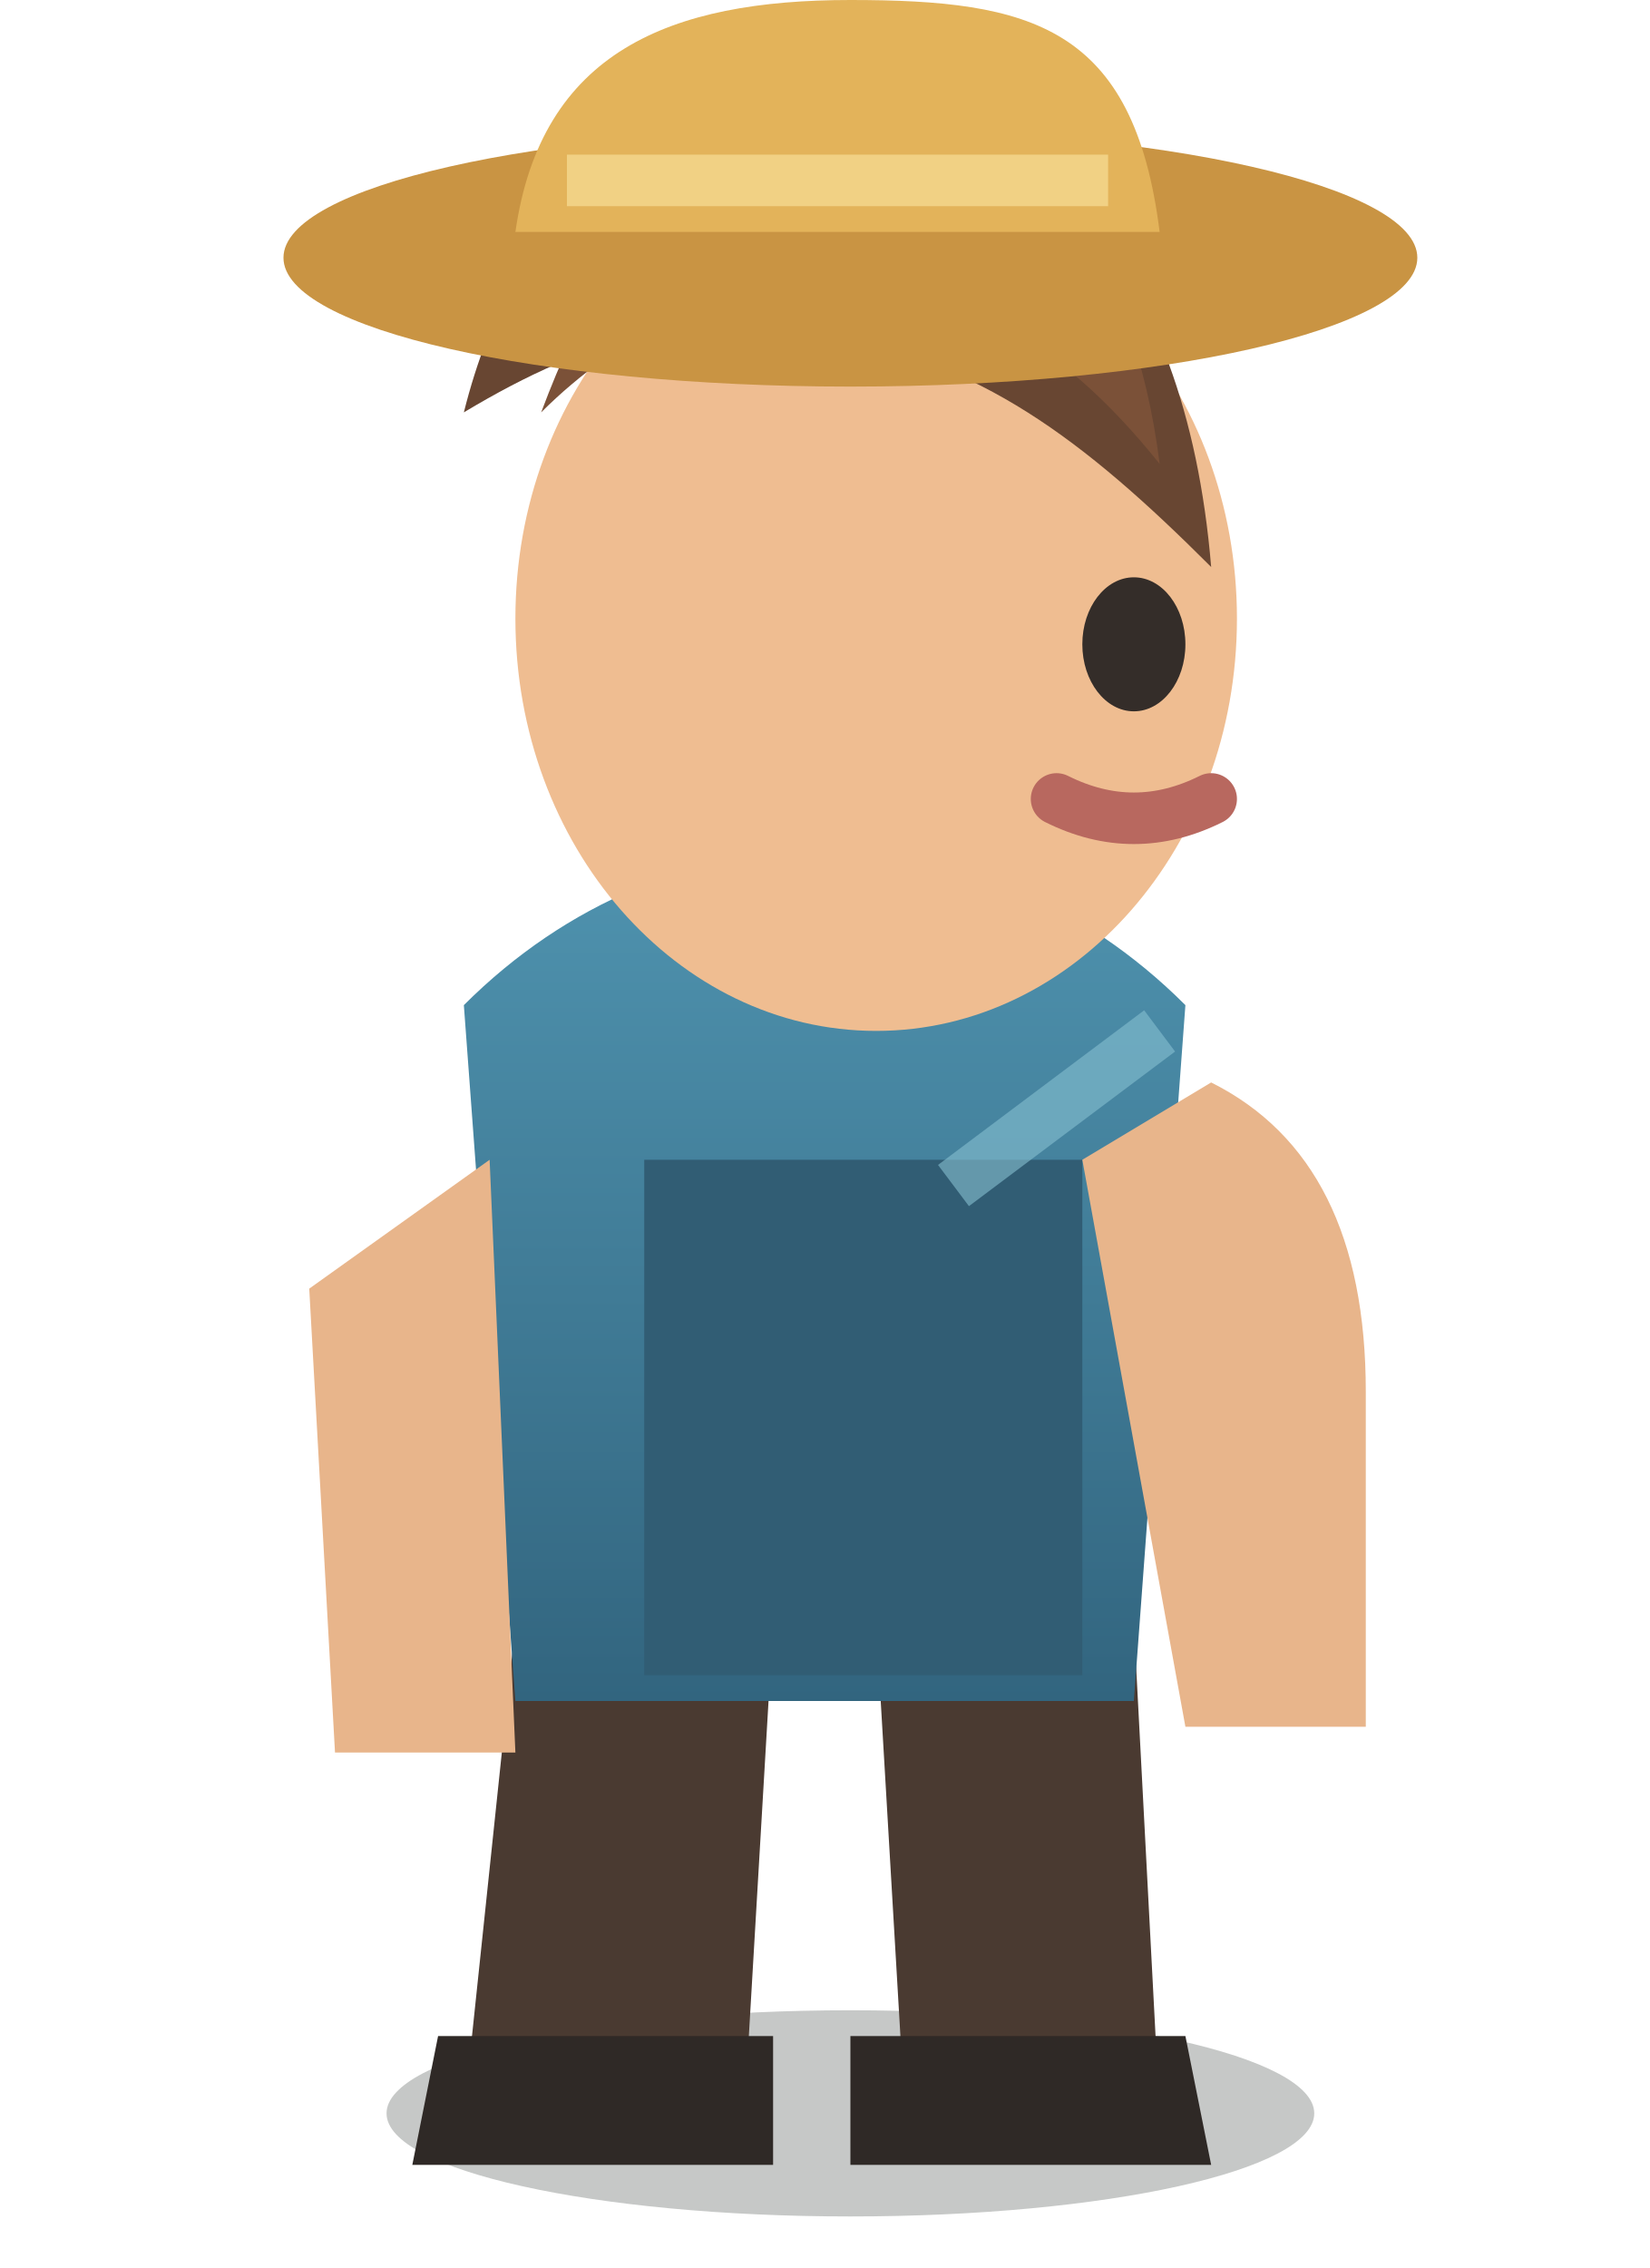
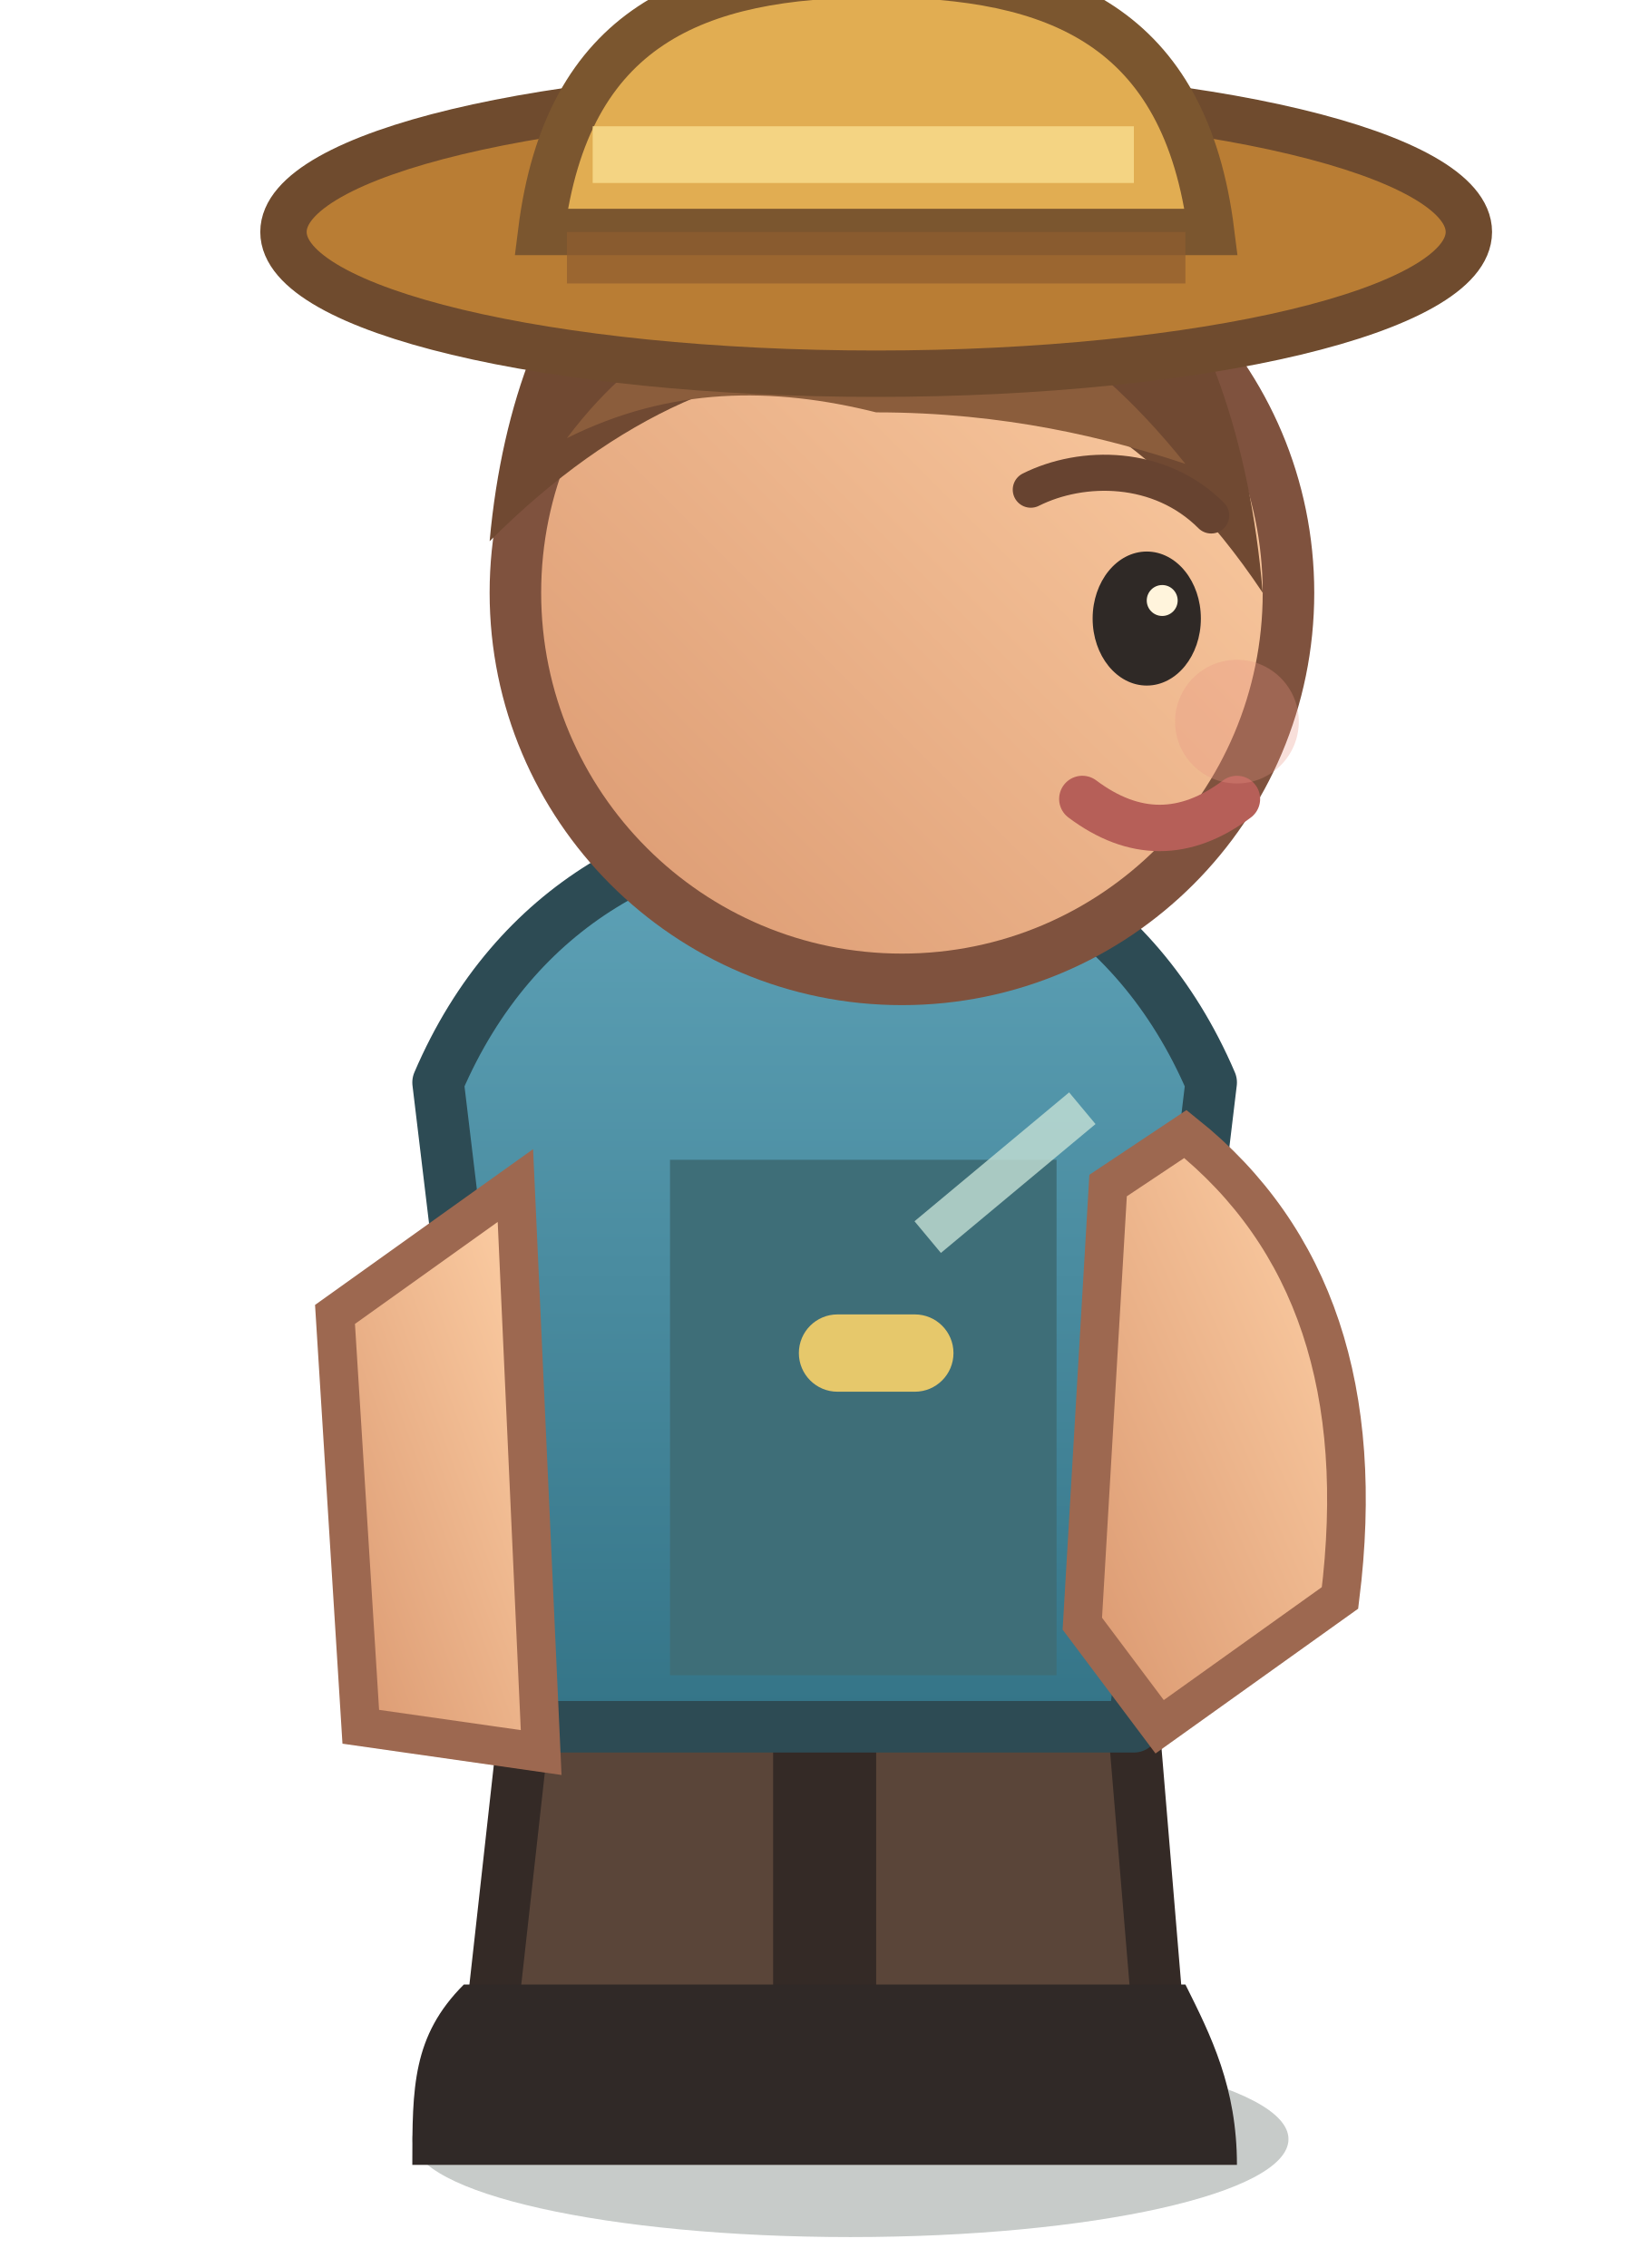
<svg xmlns="http://www.w3.org/2000/svg" width="64" height="88" viewBox="0 0 64 88">
  <g transform="translate(64 0) scale(-1 1)">
    <defs>
+       <linearGradient id="skin" x1="0" y1="0" x2="1" y2="1">
+         <stop stop-color="#ffd2a8" />
+         <stop offset="1" stop-color="#d9966e" />
+       </linearGradient>
      <linearGradient id="shirt" x1="0" y1="0" x2="0" y2="1">
-         <stop stop-color="#4f93af" />
-         <stop offset="1" stop-color="#32657f" />
+         <stop stop-color="#5fa3b8" />
+         <stop offset="1" stop-color="#347487" />
      </linearGradient>
    </defs>
-     <ellipse cx="31" cy="82" rx="18" ry="4" fill="#1b241e" opacity=".25" />
-     <path d="M20 63h10l-1 17-10 2zM34 63h10l2 19-11-2z" fill="#4a3a31" />
-     <path d="M18 79h13v5H17zM34 79h13l1 5H34z" fill="#2f2926" />
-     <path d="M18 39c4-4 9-6 14-6s10 2 14 6l-2 27H20z" fill="url(#shirt)" />
-     <path d="M22 45h17v20H22z" fill="#315d74" />
-     <path d="M17 42c-4 2-6 6-6 12v13h7l4-22z" fill="#e8b58b" />
-     <path d="M45 45l7 5-1 18h-7z" fill="#e8b58b" />
-     <rect x="28" y="31" width="8" height="8" rx="3" fill="#e5ae84" />
-     <ellipse cx="30" cy="24" rx="14" ry="16" fill="#efbd91" />
-     <path d="M17 22c1-12 7-18 15-18 7 0 12 4 14 12-5-3-9-4-14-3-6 1-10 4-15 9z" fill="#684632" />
-     <path d="M19 18c4-5 8-7 13-7 4 0 8 2 11 5-3-8-7-12-12-12-7 0-11 6-12 14z" fill="#7b5138" />
-     <ellipse cx="31" cy="10" rx="22" ry="5" fill="#c99443" />
-     <path d="M19 9c1-8 5-9 12-9s12 2 13 9z" fill="#e3b35a" />
-     <path d="M21 7h21" stroke="#f1d184" stroke-width="2" />
-     <ellipse cx="20" cy="25" rx="2" ry="2.6" fill="#342d29" />
-     <path d="M17 31c2 1 4 1 6 0" fill="none" stroke="#b8685f" stroke-width="2" stroke-linecap="round" />
-     <path d="M19 40l8 6" stroke="#86bfd0" stroke-width="2" opacity=".6" />
+     <ellipse cx="31" cy="83" rx="17" ry="3.8" fill="#13251d" opacity=".24" />
+     <path d="M21 61h10v18H19l1-12zM33 61h10l2 18H33z" fill="#5a4539" stroke="#342a26" stroke-width="2" stroke-linejoin="round" />
+     <path d="M18 77h14v7H16c0-3 1-5 2-7zM32 77h14c2 2 2 4 2 7H32z" fill="#302927" />
+     <path d="M17 42c3-7 9-10 15-10s12 3 15 10l-3 25H20z" fill="url(#shirt)" stroke="#2d4b54" stroke-width="2" stroke-linejoin="round" />
+     <path d="M23 45h15v20H23z" fill="#3e6e78" />
+     <path d="M18 44c-5 4-7 10-6 18l7 5 3-4-1-17z" fill="url(#skin)" stroke="#9d6850" stroke-width="1.5" />
+     <path d="M44 46l7 5-1 16-7 1z" fill="url(#skin)" stroke="#9d6850" stroke-width="1.5" />
+     <rect x="27" y="30" width="8" height="8" rx="3" fill="#d99a75" />
+     <ellipse cx="29" cy="23" rx="15" ry="15" fill="url(#skin)" stroke="#7f523e" stroke-width="2" />
+     <path d="M15 23c1-12 7-19 15-19 8 0 14 6 15 17-5-5-10-7-15-7-6 0-11 3-15 9z" fill="#704932" />
+     <path d="M18 18c4-5 8-7 12-7 5 0 9 2 12 6-4-2-8-2-12-1-5 0-9 1-12 2z" fill="#8b5d3c" />
+     <ellipse cx="30" cy="9" rx="23" ry="5.5" fill="#b97d34" stroke="#6f4b2e" stroke-width="1.8" />
+     <path d="M17 9c1-8 6-10 13-10s12 2 13 10z" fill="#e1ad52" stroke="#7b562f" stroke-width="1.8" />
+     <path d="M20 6h21" stroke="#f4d483" stroke-width="2.2" />
+     <path d="M18 10h24" stroke="#8f5d2f" stroke-width="2" opacity=".7" />
+     <ellipse cx="19.5" cy="24" rx="2.1" ry="2.6" fill="#2f2926" />
+     <circle cx="18.9" cy="23.3" r=".6" fill="#fff4dc" />
+     <path d="M16 31c2 1.5 4 1.5 6 0" fill="none" stroke="#b65f58" stroke-width="1.8" stroke-linecap="round" />
+     <path d="M17 20c2-2 5-2 7-1" stroke="#674330" stroke-width="1.4" fill="none" stroke-linecap="round" />
+     <circle cx="16" cy="28" r="2.4" fill="#e89282" opacity=".3" />
+     <path d="M22 43l6 5" stroke="#c4e0d5" stroke-width="1.6" opacity=".8" />
+     <rect x="27" y="51" width="6" height="3" rx="1.5" fill="#e6c86b" />
  </g>
</svg>
